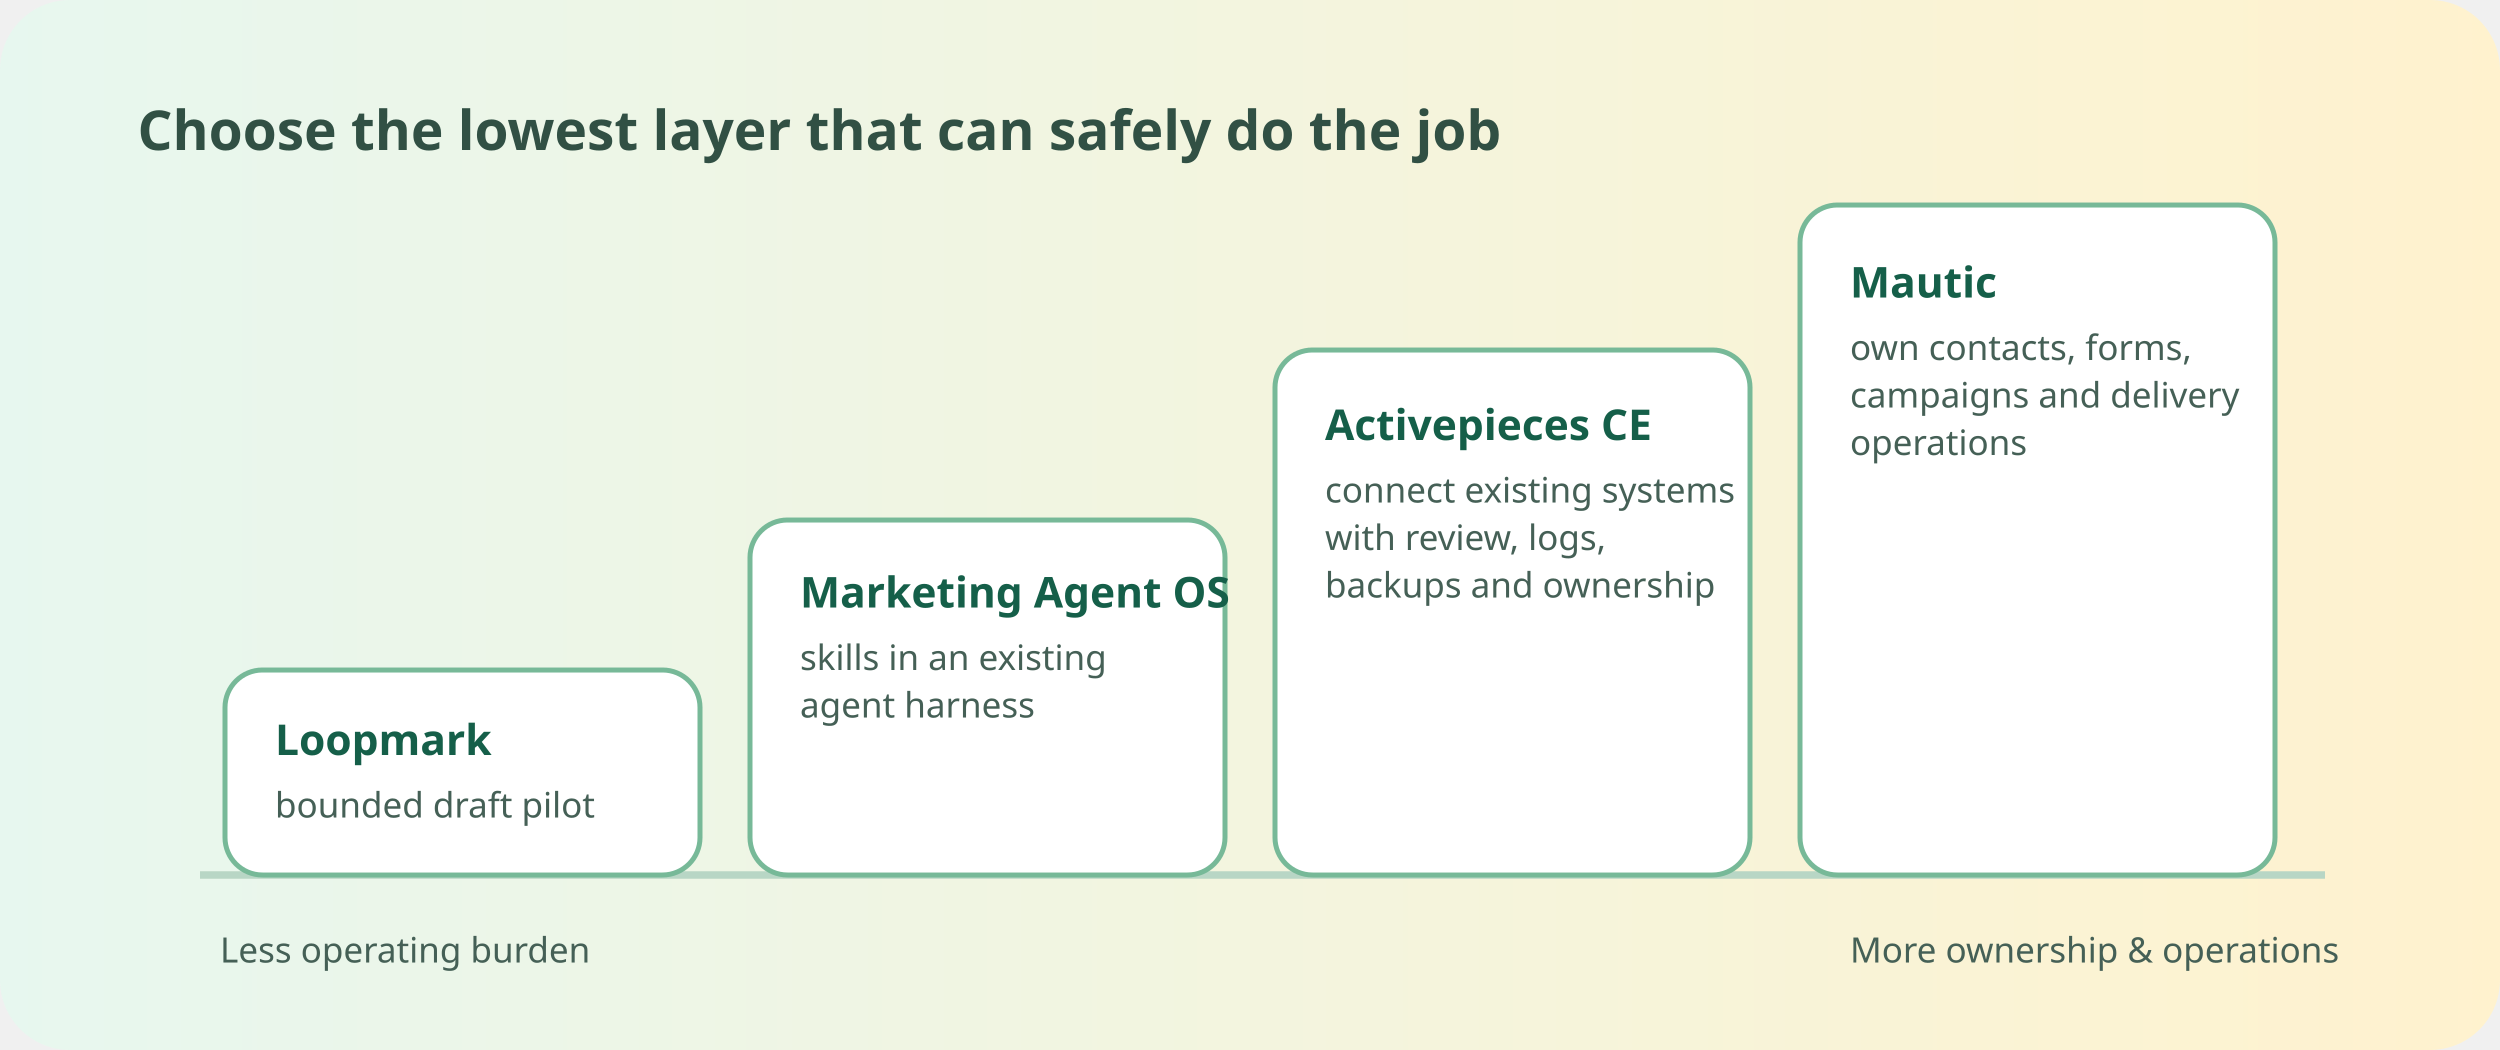
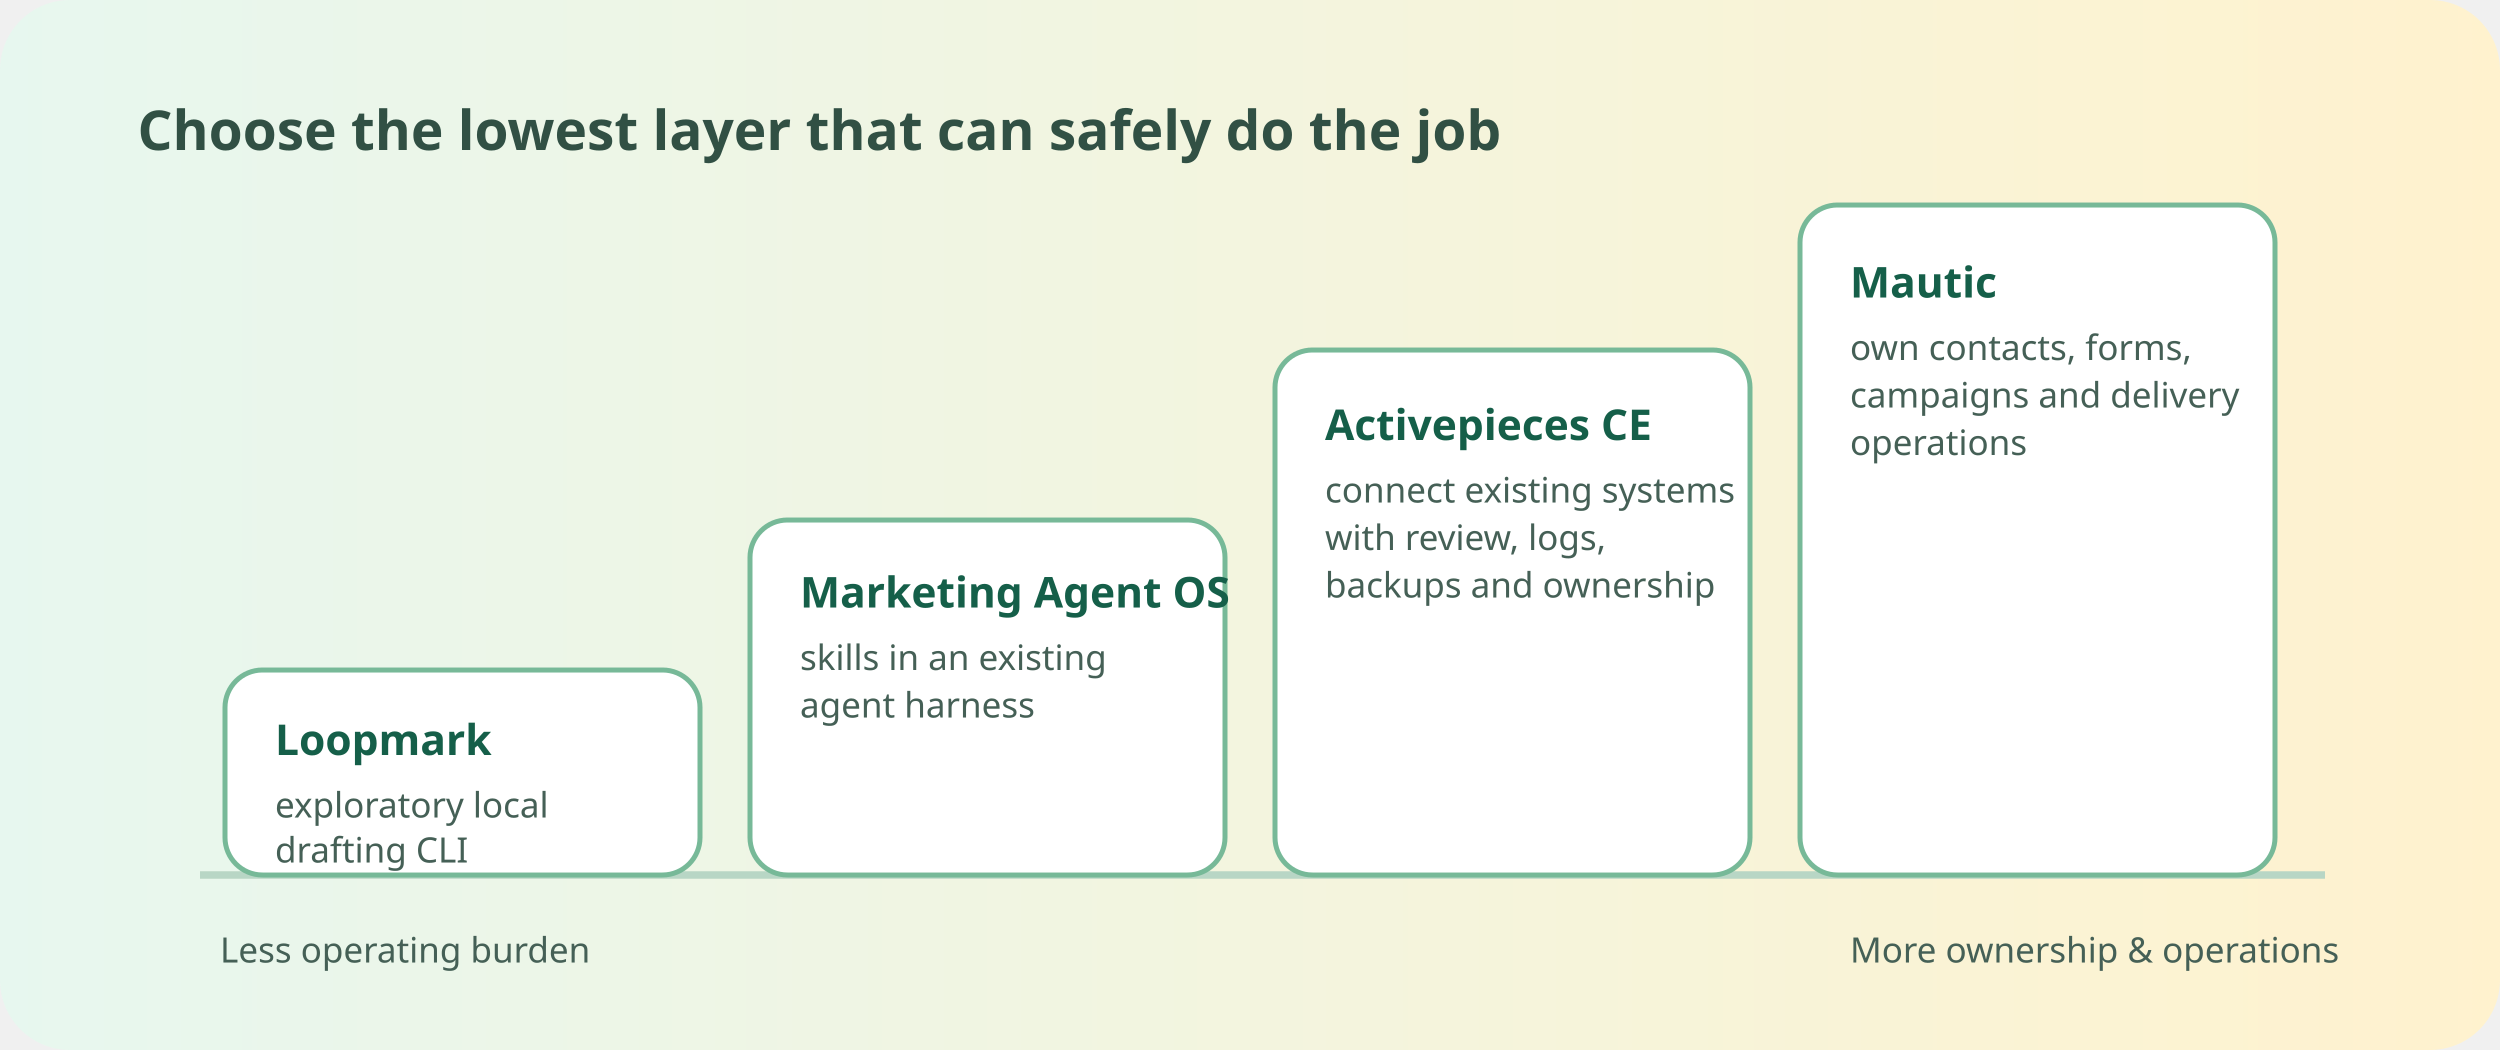
<svg xmlns="http://www.w3.org/2000/svg" viewBox="0 0 1000 420" role="img" aria-labelledby="title desc">
  <defs>
    <linearGradient id="g" x1="0" x2="1">
      <stop stop-color="#e7f7ef" />
      <stop offset="1" stop-color="#fff2ce" />
    </linearGradient>
  </defs>
  <rect width="1000" height="420" rx="28" fill="url(#g)" />
  <text x="55" y="60" font-family="system-ui,sans-serif" font-size="22" font-weight="700" fill="#315044">Choose the lowest layer that can safely do the job</text>
  <path d="M80 350H930" stroke="#b8d6c5" stroke-width="3" />
  <g font-family="system-ui,sans-serif">
    <g>
      <rect x="90" y="268" width="190" height="82" rx="15" fill="#fff" stroke="#77b998" stroke-width="2" />
      <text x="110" y="302" font-size="17" font-weight="700" fill="#155f49">Loopmark</text>
-       <text x="110" y="327" font-size="14" fill="#456056">bounded draft pilot</text>
+       <text x="110" y="327" font-size="14" fill="#456056">exploratory local</text>
+       <text x="110" y="345" font-size="14" fill="#456056">drafting CLI</text>
    </g>
    <g>
      <rect x="300" y="208" width="190" height="142" rx="15" fill="#fff" stroke="#77b998" stroke-width="2" />
      <text x="320" y="243" font-size="17" font-weight="700" fill="#155f49">Marketing Agent OS</text>
      <text x="320" y="268" font-size="14" fill="#456056">skills in an existing</text>
      <text x="320" y="287" font-size="14" fill="#456056">agent harness</text>
    </g>
    <g>
      <rect x="510" y="140" width="190" height="210" rx="15" fill="#fff" stroke="#77b998" stroke-width="2" />
      <text x="530" y="176" font-size="17" font-weight="700" fill="#155f49">Activepieces CE</text>
      <text x="530" y="201" font-size="14" fill="#456056">connect existing systems</text>
      <text x="530" y="220" font-size="14" fill="#456056">with review, logs,</text>
      <text x="530" y="239" font-size="14" fill="#456056">backups and ownership</text>
    </g>
    <g>
      <rect x="720" y="82" width="190" height="268" rx="15" fill="#fff" stroke="#77b998" stroke-width="2" />
      <text x="740" y="119" font-size="17" font-weight="700" fill="#155f49">Mautic</text>
      <text x="740" y="144" font-size="14" fill="#456056">own contacts, forms,</text>
      <text x="740" y="163" font-size="14" fill="#456056">campaigns and delivery</text>
      <text x="740" y="182" font-size="14" fill="#456056">operations</text>
    </g>
    <text x="88" y="385" font-size="14" fill="#456056">Less operating burden</text>
    <text x="740" y="385" font-size="14" fill="#456056">More ownership &amp; operations</text>
  </g>
</svg>
